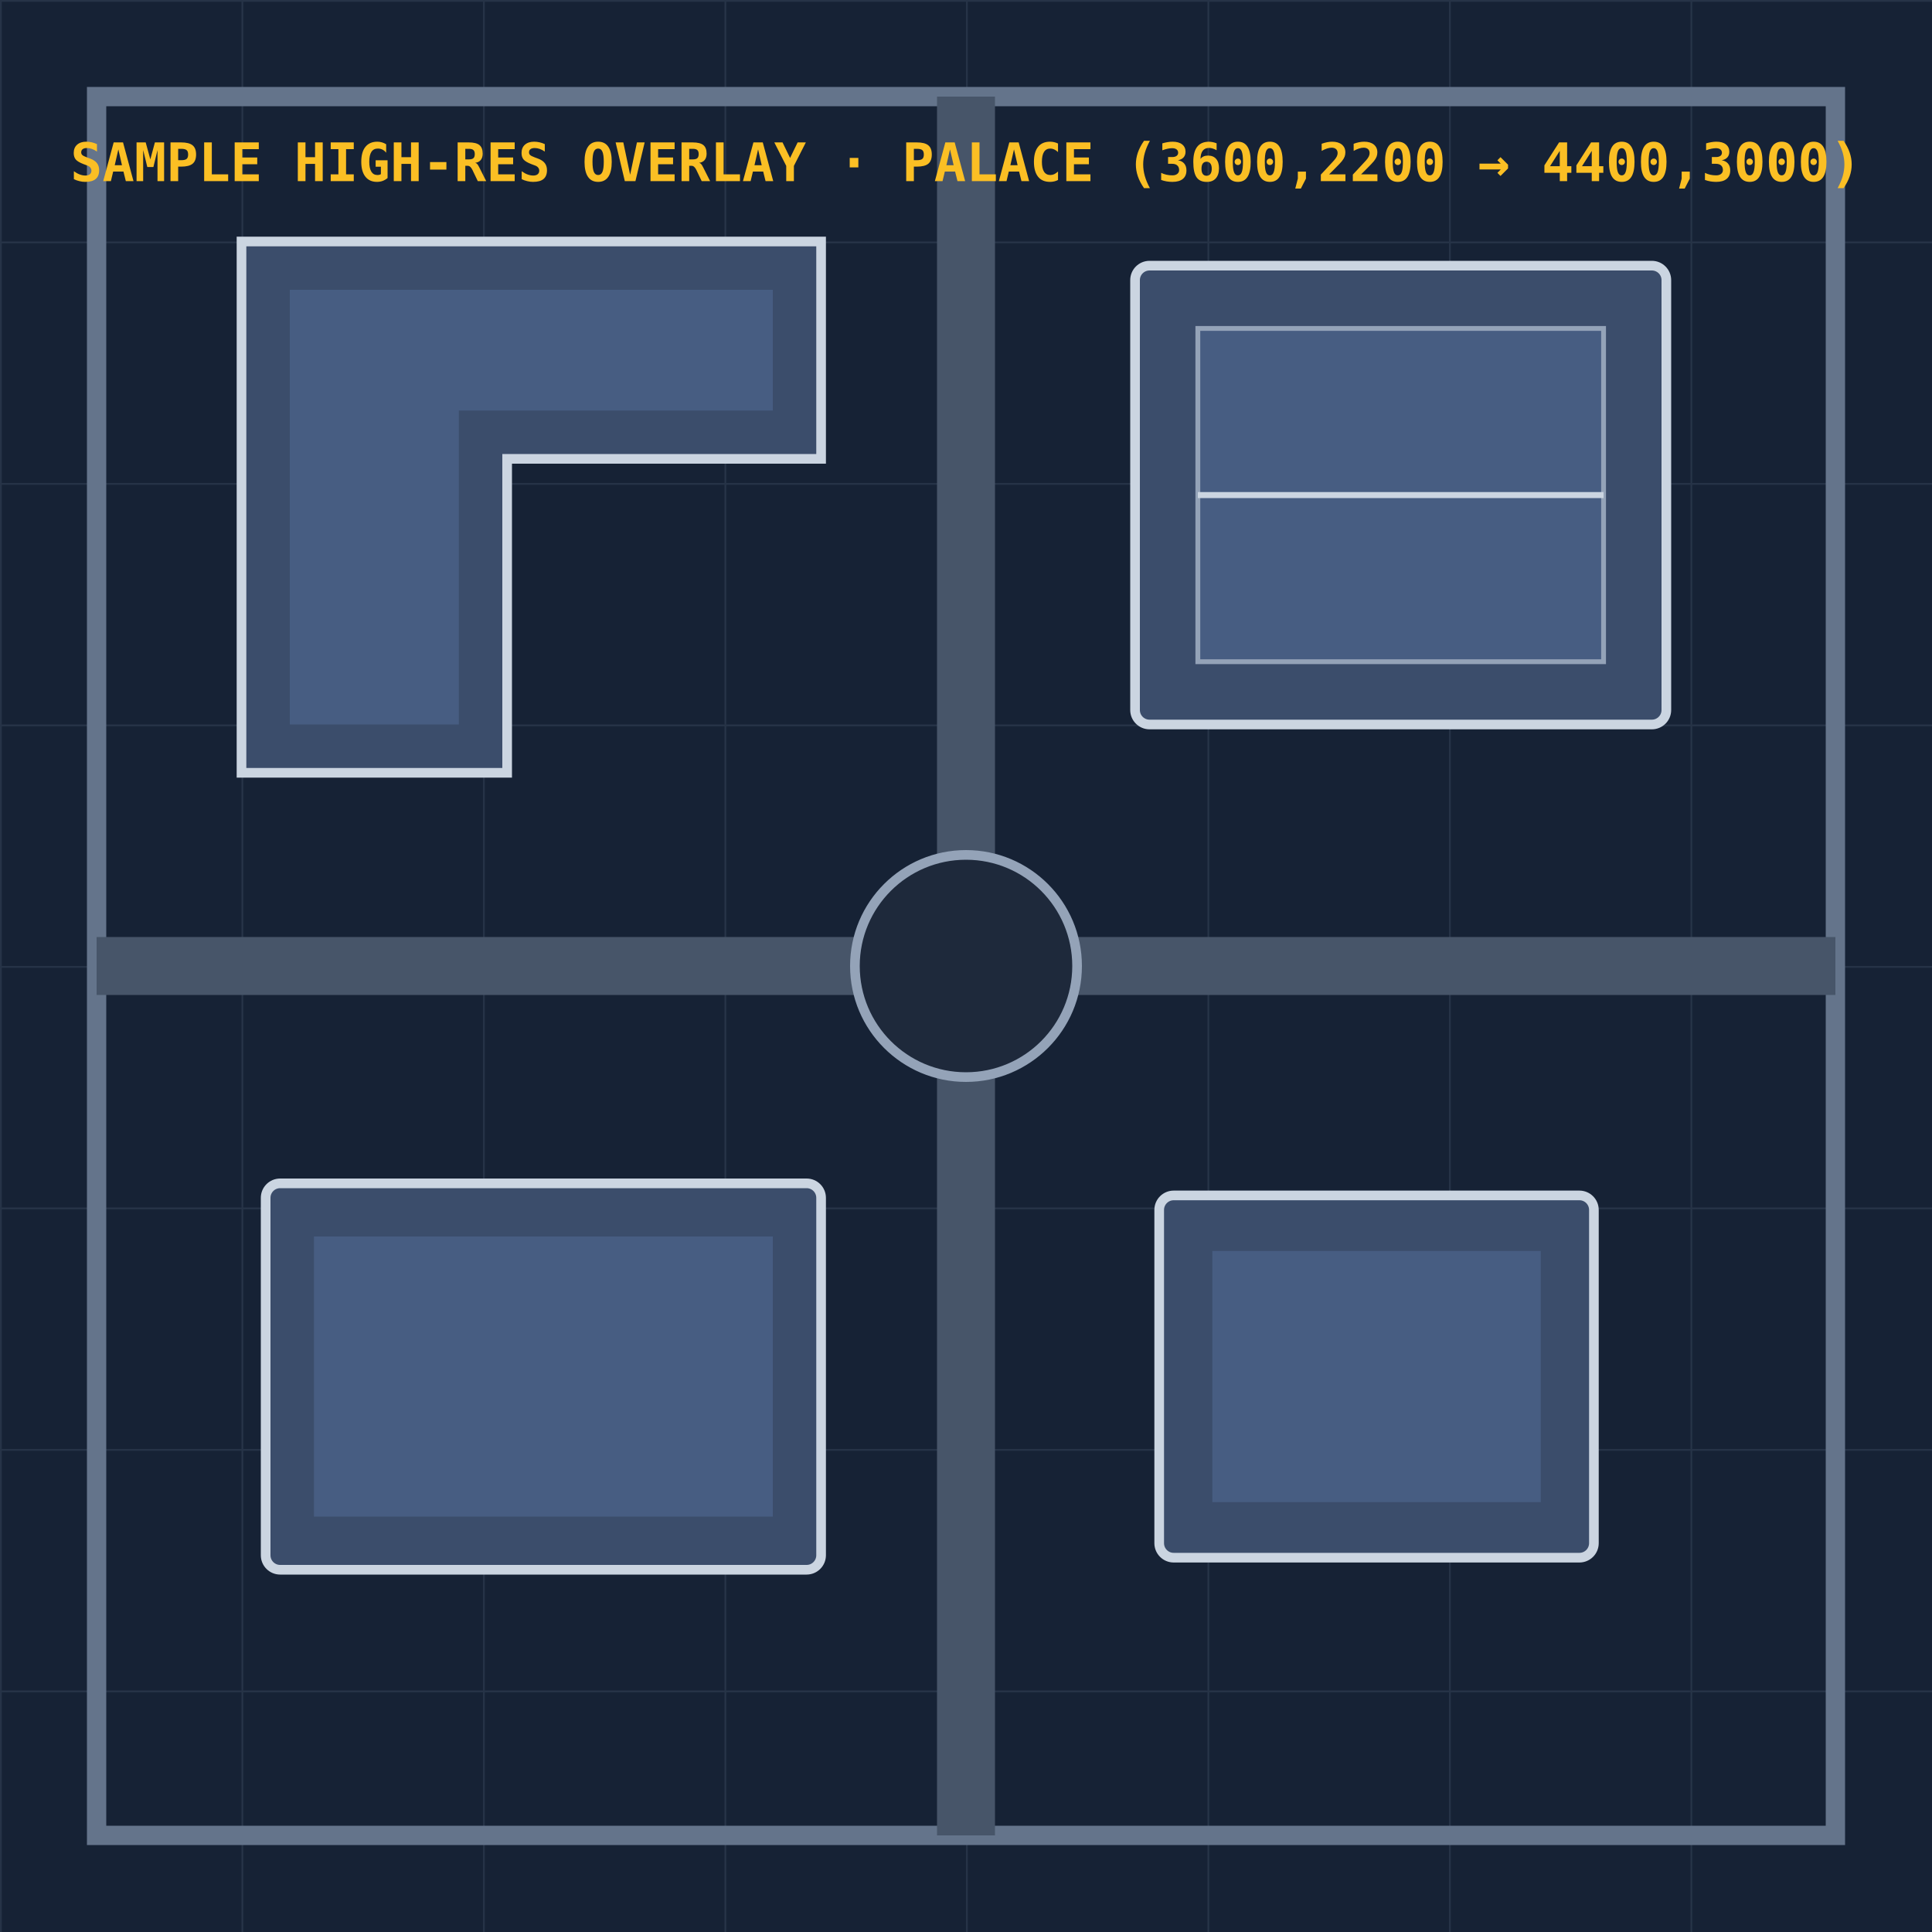
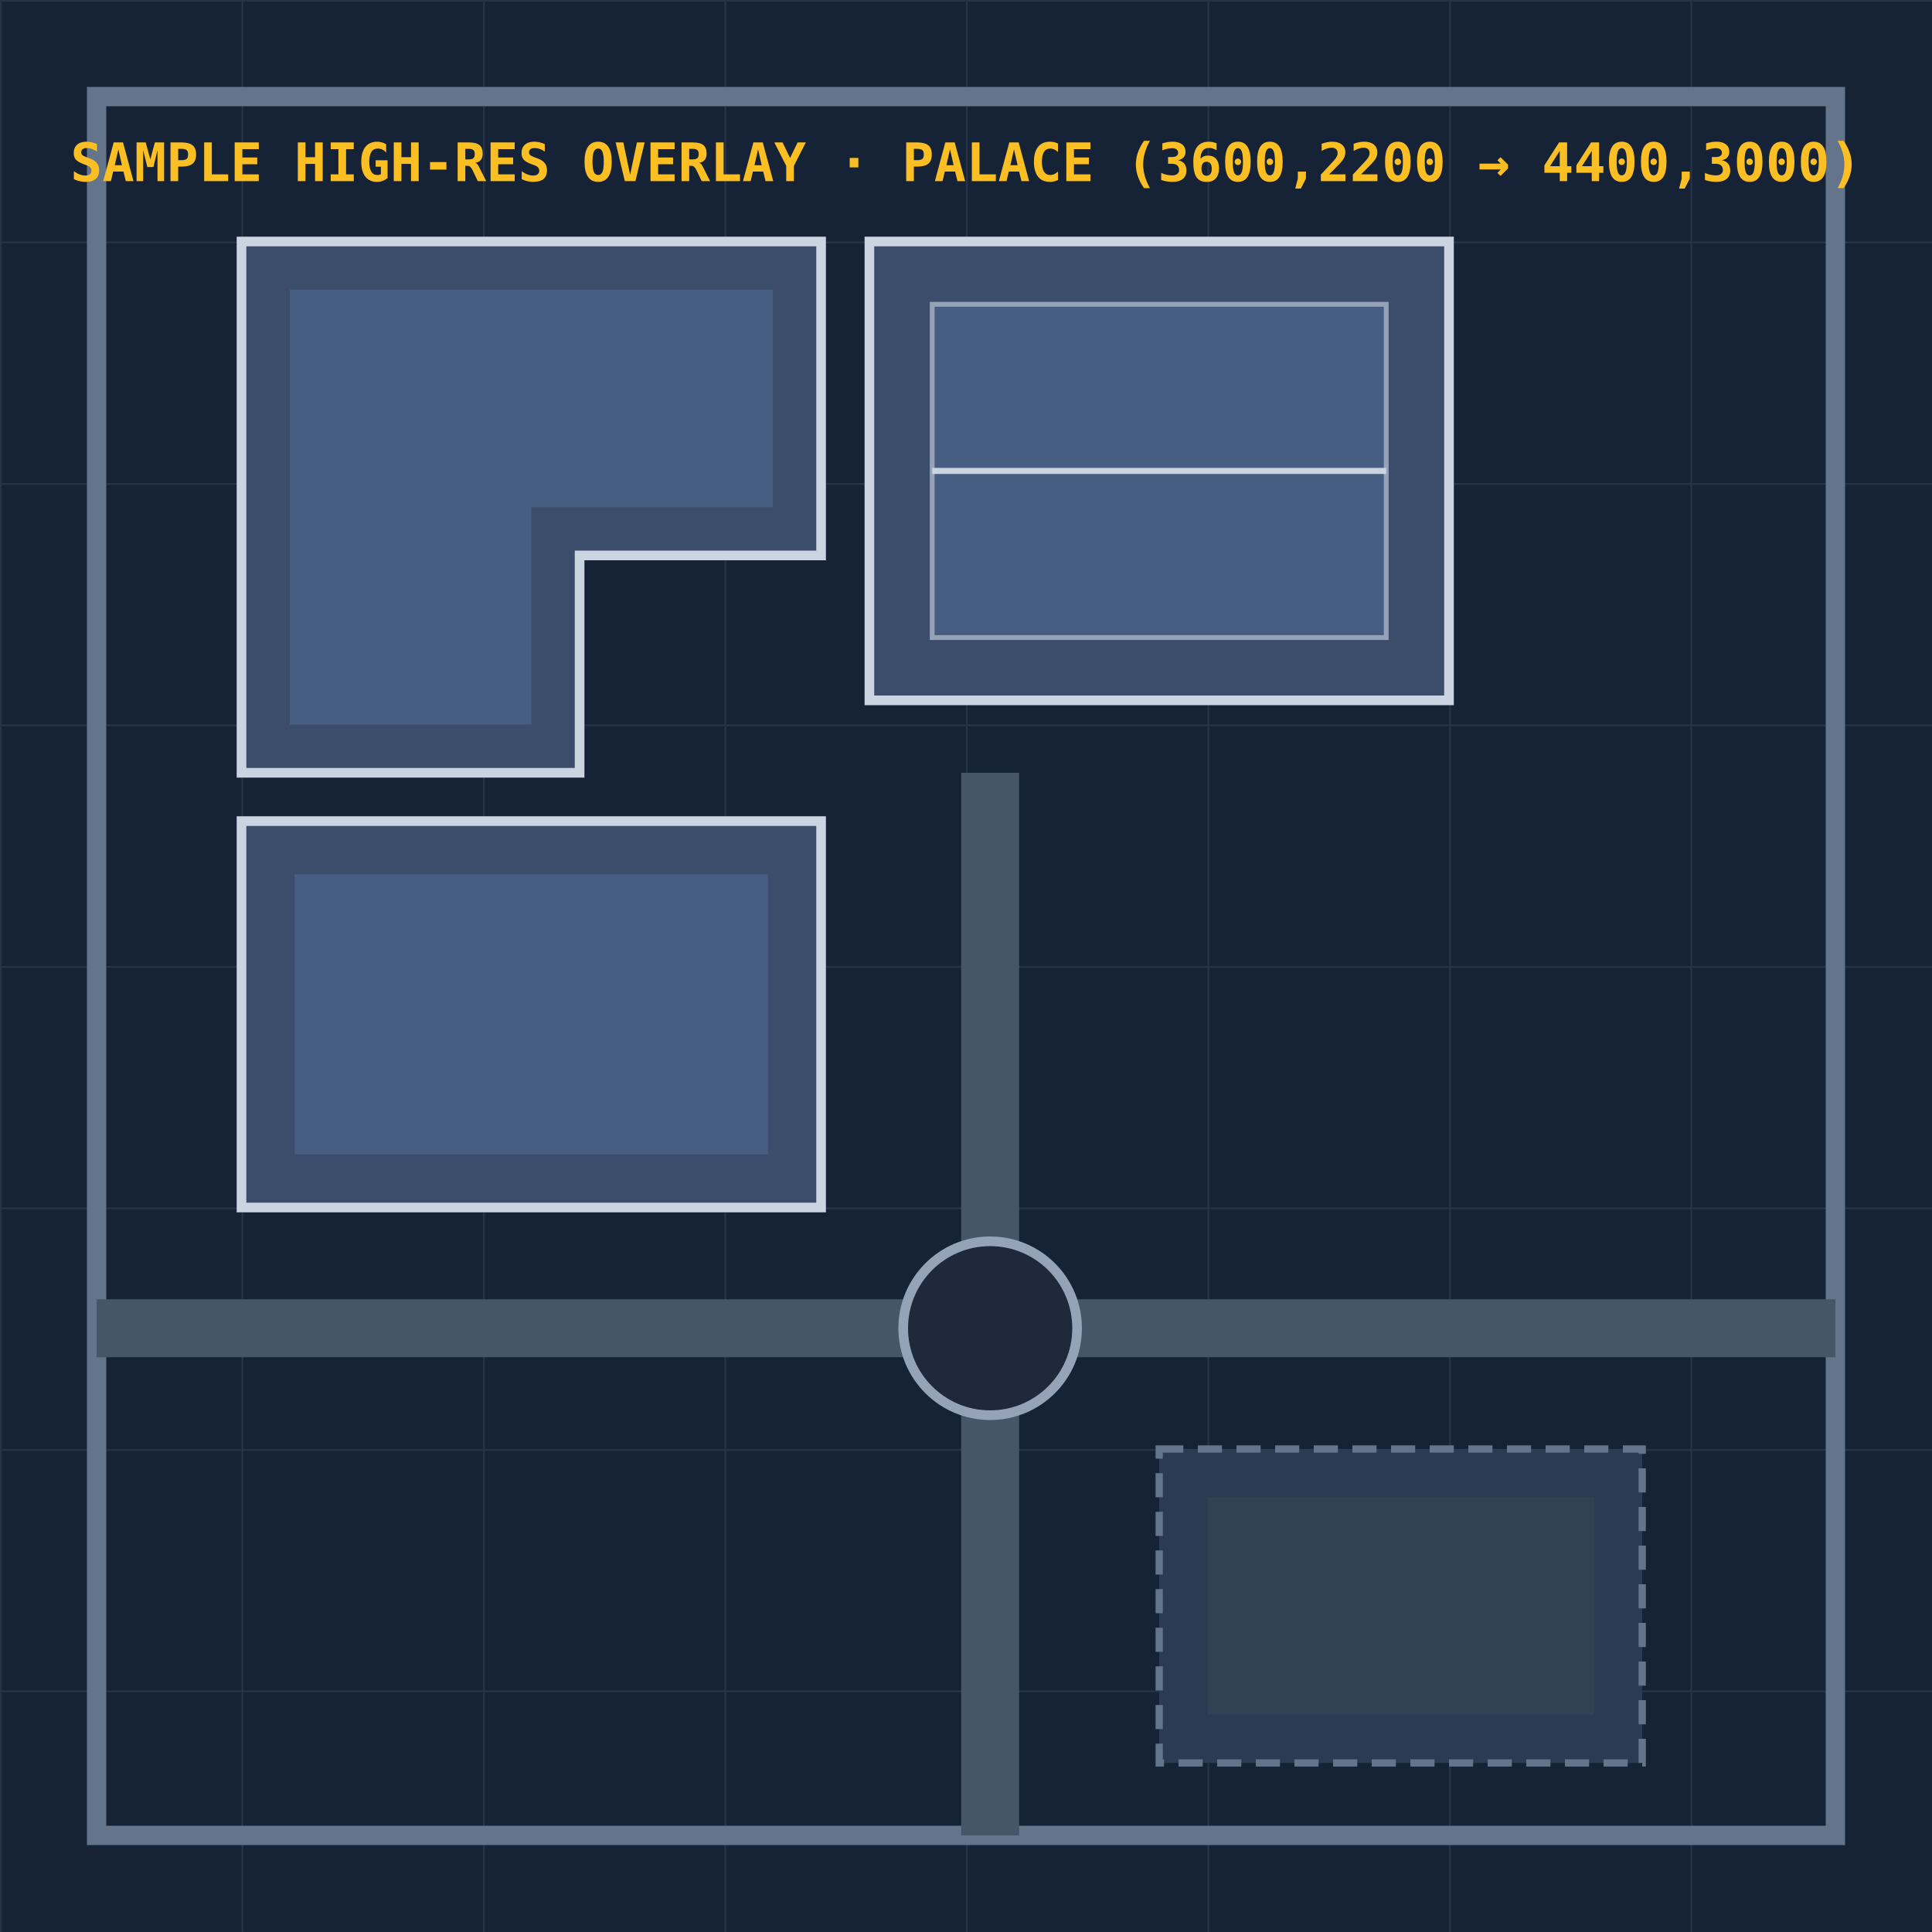
<svg xmlns="http://www.w3.org/2000/svg" width="800" height="800" viewBox="3600 2200 800 800">
  <defs>
    <pattern id="palace-subgrid" width="100" height="100" patternUnits="userSpaceOnUse">
      <path d="M 100 0 L 0 0 0 100" fill="none" stroke="#334155" stroke-width="1.5" opacity="0.55" />
    </pattern>
  </defs>
  <rect x="3600" y="2200" width="800" height="800" fill="#162235" />
  <rect x="3600" y="2200" width="800" height="800" fill="url(#palace-subgrid)" />
  <rect x="3640" y="2240" width="720" height="720" fill="none" stroke="#64748b" stroke-width="8" />
-   <path d="M 3640 2600 L 4360 2600 M 4000 2240 L 4000 2960" stroke="#475569" stroke-width="24" />
-   <circle cx="4000" cy="2600" r="46" fill="#1e293b" stroke="#94a3b8" stroke-width="4" />
-   <path d="M 3700 2300 H 3940 V 2390 H 3810 V 2520 H 3700 Z" fill="#3b4d6b" stroke="#cbd5e1" stroke-width="4" />
-   <path d="M 3720 2320 H 3920 V 2370 H 3790 V 2500 H 3720 Z" fill="#475d82" />
-   <rect x="4070" y="2310" width="220" height="190" rx="6" fill="#3b4d6b" stroke="#cbd5e1" stroke-width="4" />
-   <rect x="4096" y="2336" width="168" height="138" fill="#475d82" stroke="#94a3b8" stroke-width="2" />
-   <line x1="4096" y1="2405" x2="4264" y2="2405" stroke="#cbd5e1" stroke-width="2.5" />
-   <rect x="3710" y="2690" width="230" height="160" rx="6" fill="#3b4d6b" stroke="#cbd5e1" stroke-width="4" />
-   <rect x="3730" y="2712" width="190" height="116" fill="#475d82" />
-   <rect x="4080" y="2695" width="180" height="150" rx="6" fill="#3b4d6b" stroke="#cbd5e1" stroke-width="4" />
-   <rect x="4102" y="2718" width="136" height="104" fill="#475d82" />
+   <path d="M 3640 2750 L 4360 2750 M 4010 2520 L 4010 2960" stroke="#475569" stroke-width="24" />
+   <circle cx="4010" cy="2750" r="36" fill="#1e293b" stroke="#94a3b8" stroke-width="4" />
+   <path d="M 3700 2300 H 3940 V 2430 H 3840 V 2520 H 3700 Z" fill="#3b4d6b" stroke="#cbd5e1" stroke-width="4" />
+   <path d="M 3720 2320 H 3920 V 2410 H 3820 V 2500 H 3720 Z" fill="#475d82" />
+   <rect x="3960" y="2300" width="240" height="190" fill="#3b4d6b" stroke="#cbd5e1" stroke-width="4" />
+   <rect x="3986" y="2326" width="188" height="138" fill="#475d82" stroke="#94a3b8" stroke-width="2" />
+   <line x1="3986" y1="2395" x2="4174" y2="2395" stroke="#cbd5e1" stroke-width="2.5" />
+   <rect x="3700" y="2540" width="240" height="160" fill="#3b4d6b" stroke="#cbd5e1" stroke-width="4" />
+   <rect x="3722" y="2562" width="196" height="116" fill="#475d82" />
+   <rect x="4080" y="2800" width="200" height="130" fill="#2c3a52" stroke="#64748b" stroke-width="3" stroke-dasharray="10 6" />
+   <rect x="4100" y="2820" width="160" height="90" fill="#334155" />
  <text x="4000" y="2275" fill="#fbbf24" font-family="ui-monospace, monospace" font-size="22" font-weight="700" text-anchor="middle">
    SAMPLE HIGH-RES OVERLAY · PALACE (3600,2200 → 4400,3000)
  </text>
</svg>
